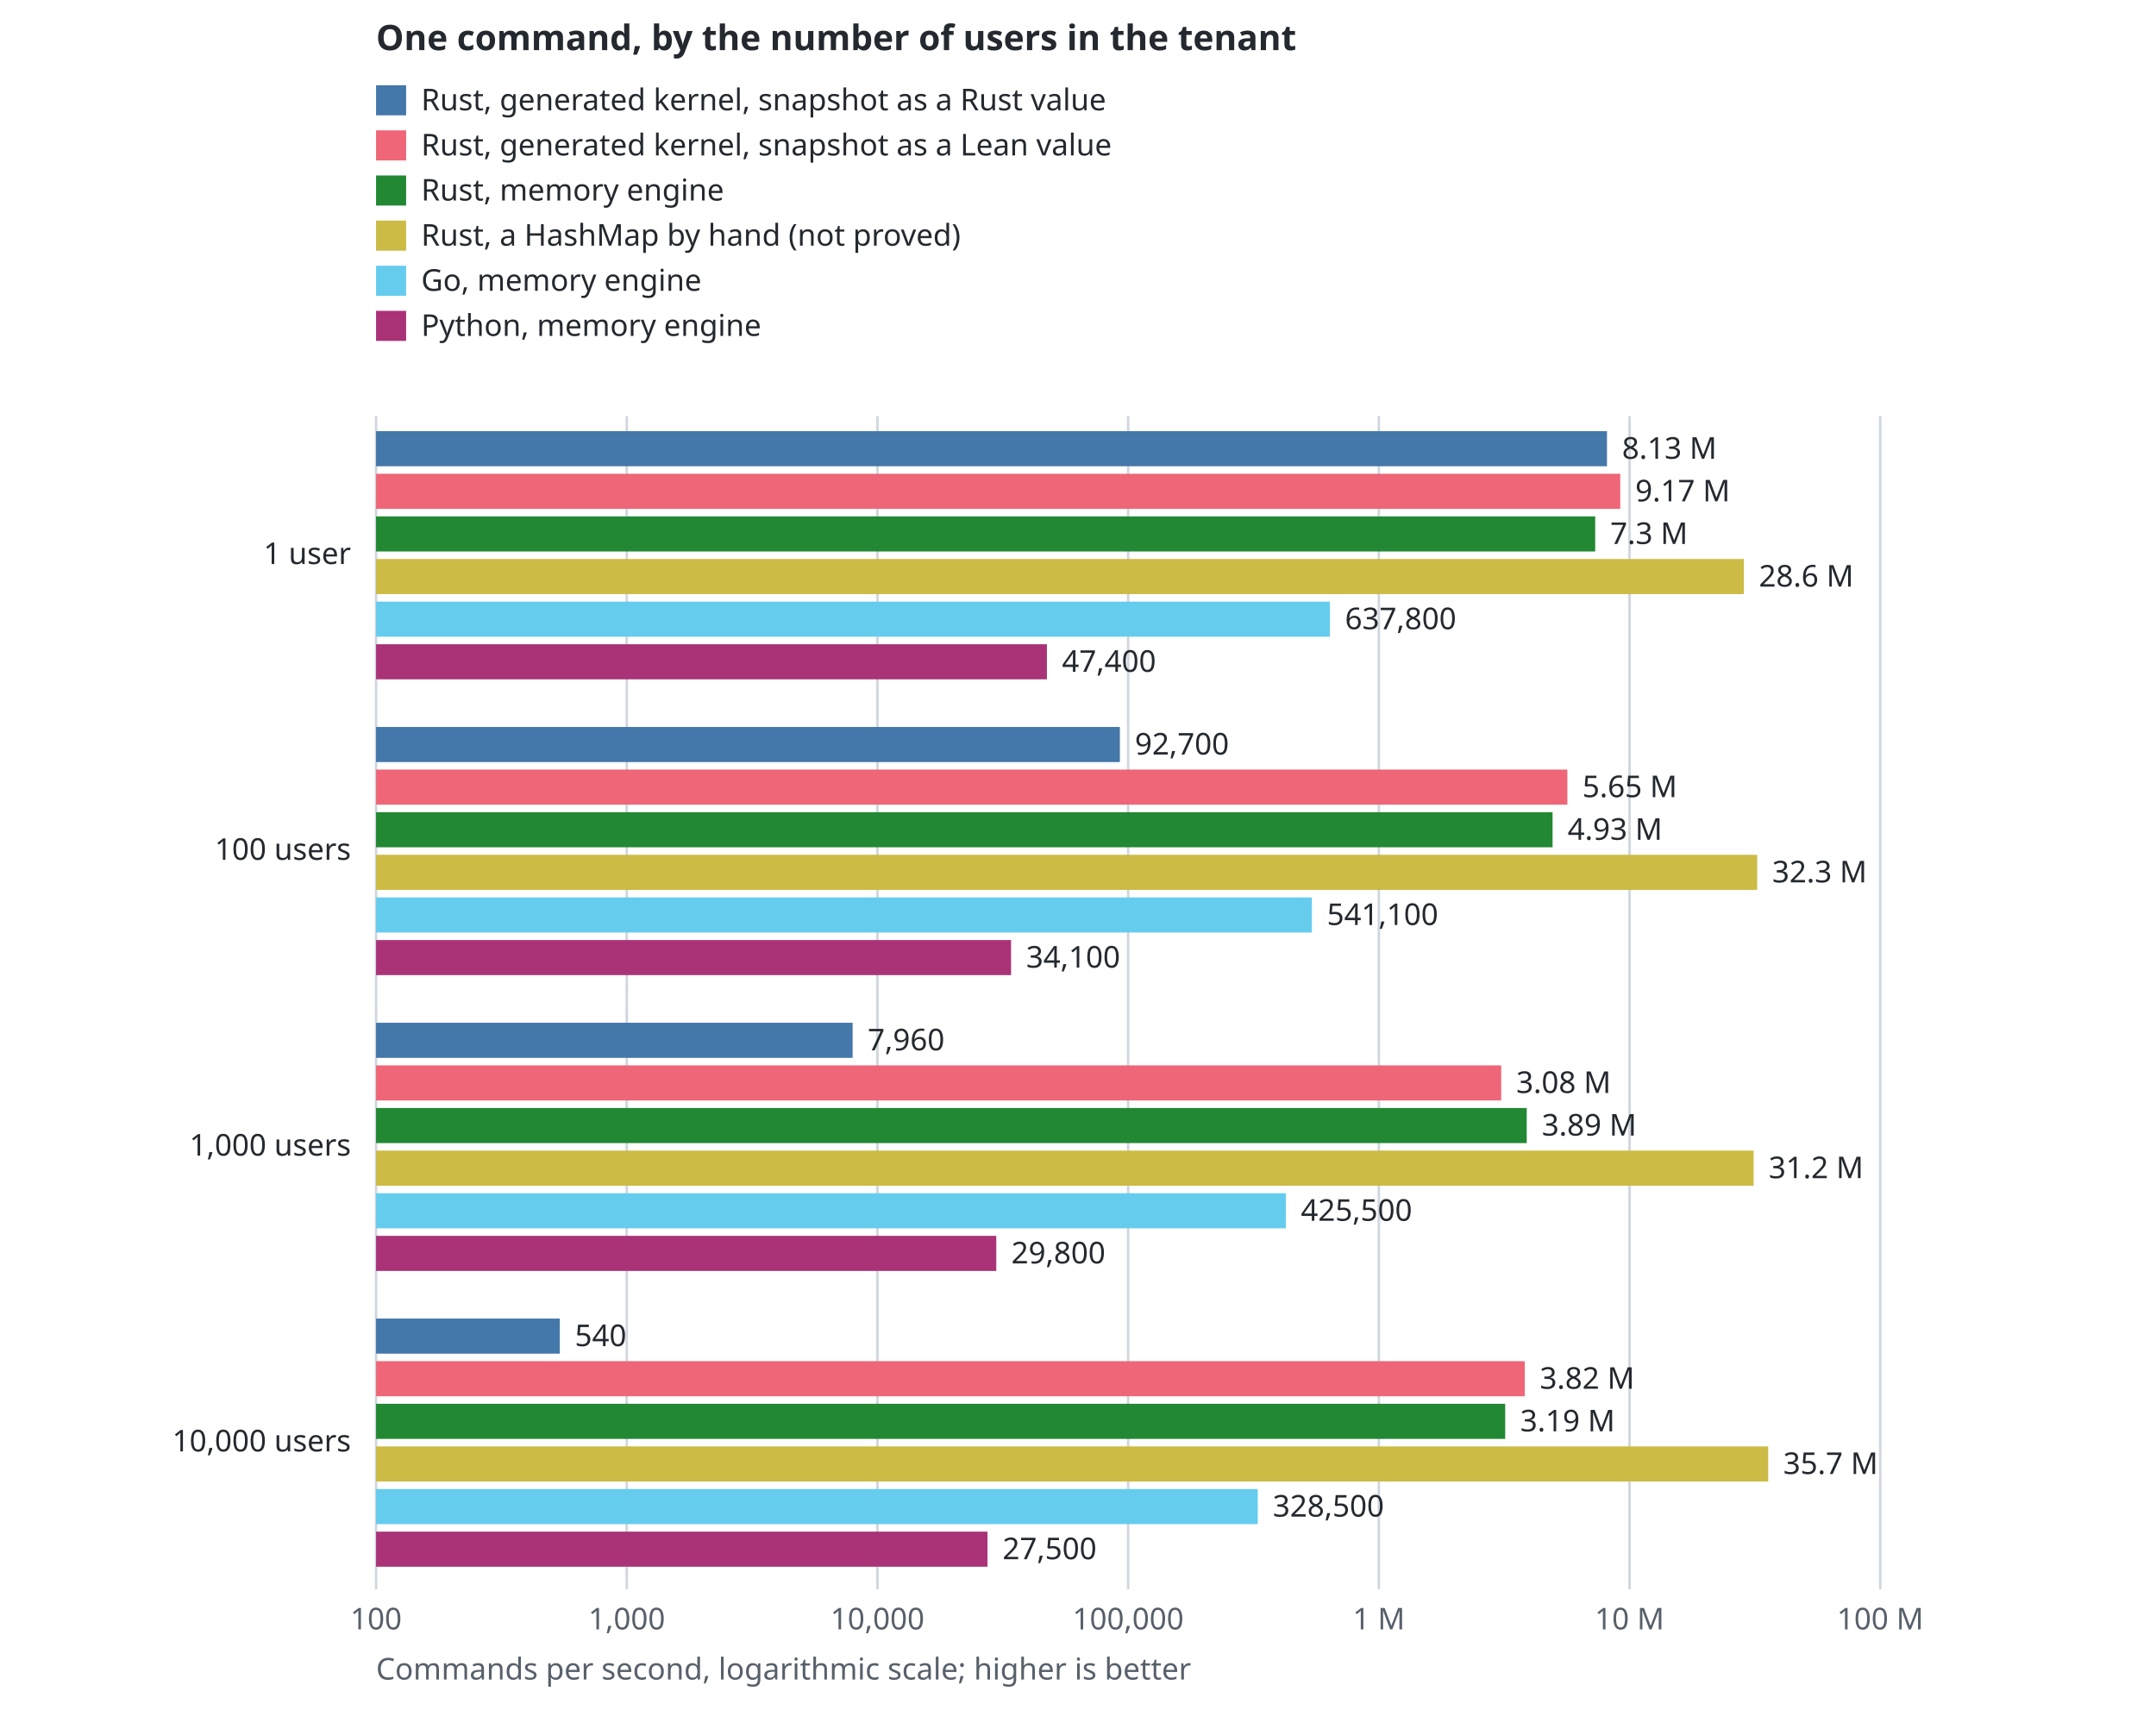
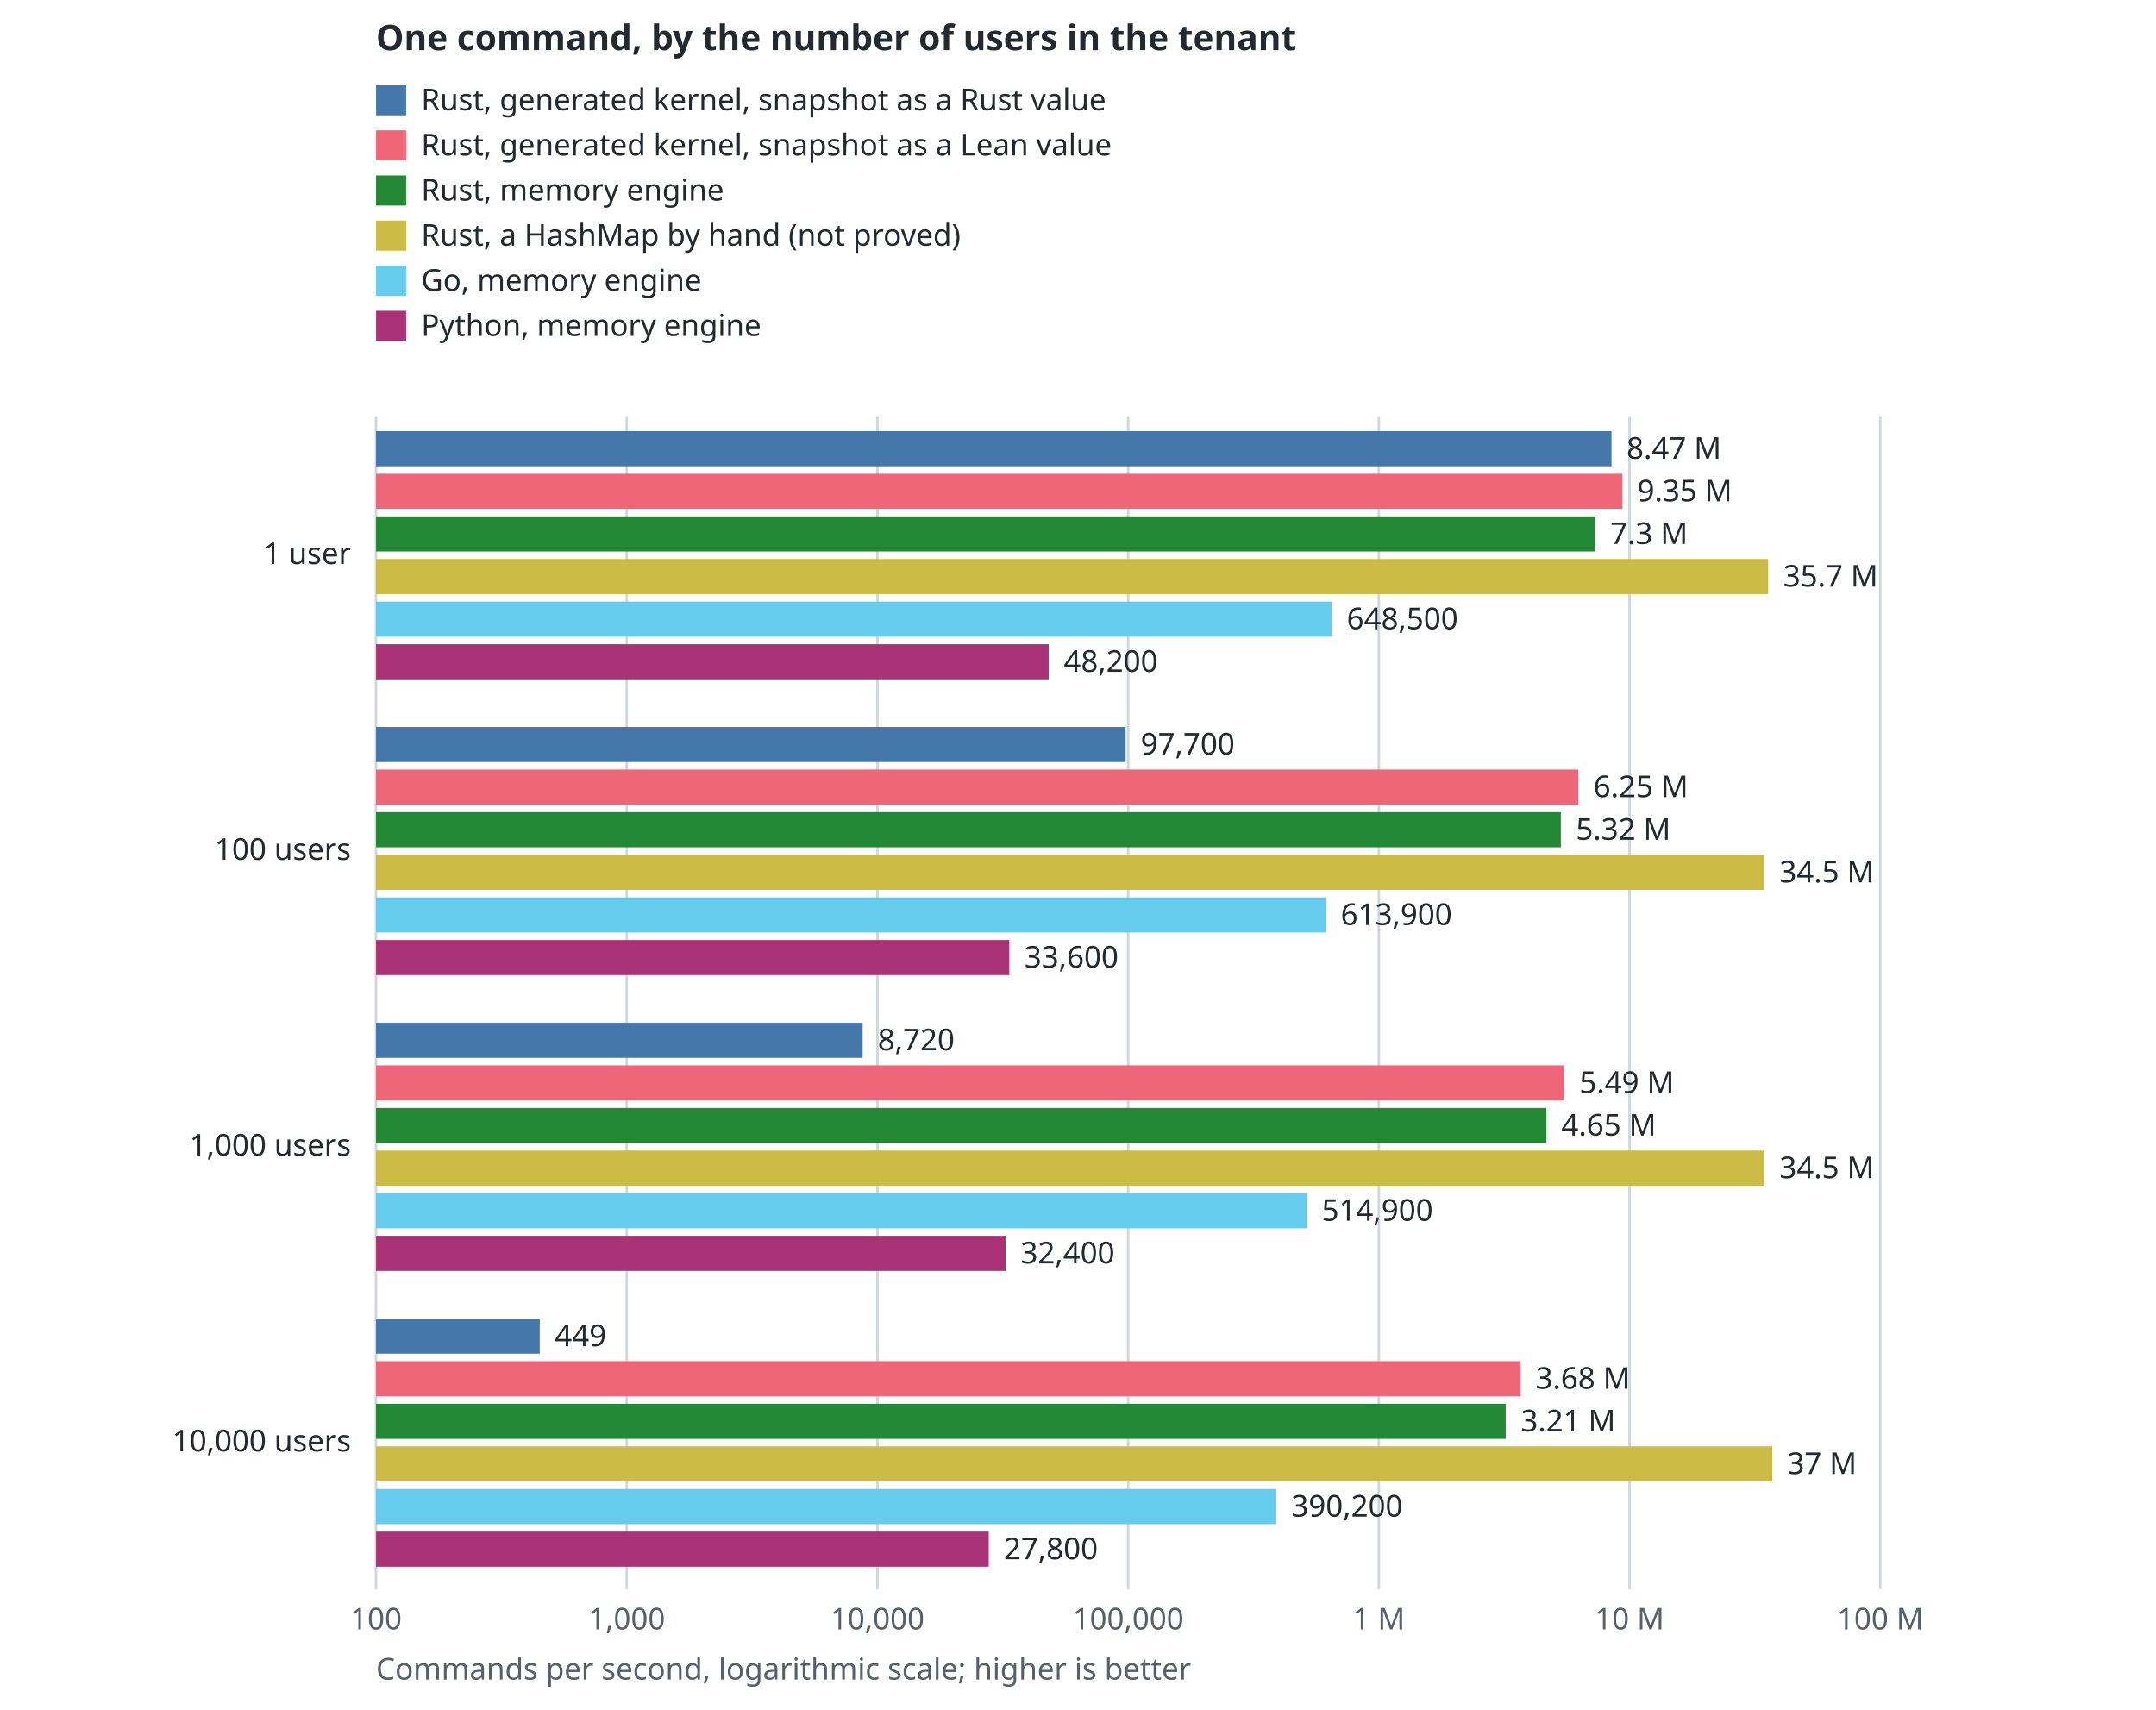
<svg xmlns="http://www.w3.org/2000/svg" viewBox="0 0 860 682" width="860" height="682" role="img">
  <style>text{font-family:system-ui,sans-serif;font-size:12px;fill:#24292f}.title{font-size:14px;font-weight:600}.grid{stroke:#d0d7de}.axis{fill:#57606a}@media(prefers-color-scheme:dark){text{fill:#e6edf3}.grid{stroke:#30363d}.axis{fill:#8b949e}}</style>
  <text class="title" x="150" y="20">One command, by the number of users in the tenant</text>
  <rect x="150" y="34" width="12" height="12" fill="#4477aa" />
  <text x="168" y="44">Rust, generated kernel, snapshot as a Rust value</text>
  <rect x="150" y="52" width="12" height="12" fill="#ee6677" />
  <text x="168" y="62">Rust, generated kernel, snapshot as a Lean value</text>
  <rect x="150" y="70" width="12" height="12" fill="#228833" />
  <text x="168" y="80">Rust, memory engine</text>
  <rect x="150" y="88" width="12" height="12" fill="#ccbb44" />
  <text x="168" y="98">Rust, a HashMap by hand (not proved)</text>
  <rect x="150" y="106" width="12" height="12" fill="#66ccee" />
  <text x="168" y="116">Go, memory engine</text>
  <rect x="150" y="124" width="12" height="12" fill="#aa3377" />
  <text x="168" y="134">Python, memory engine</text>
  <line class="grid" x1="150.0" y1="166" x2="150.0" y2="634" />
  <text class="axis" x="150.0" y="650" text-anchor="middle">100</text>
  <line class="grid" x1="250.0" y1="166" x2="250.0" y2="634" />
  <text class="axis" x="250.0" y="650" text-anchor="middle">1,000</text>
  <line class="grid" x1="350.0" y1="166" x2="350.0" y2="634" />
  <text class="axis" x="350.0" y="650" text-anchor="middle">10,000</text>
  <line class="grid" x1="450.0" y1="166" x2="450.0" y2="634" />
  <text class="axis" x="450.0" y="650" text-anchor="middle">100,000</text>
  <line class="grid" x1="550.0" y1="166" x2="550.0" y2="634" />
  <text class="axis" x="550.0" y="650" text-anchor="middle">1 M</text>
  <line class="grid" x1="650.0" y1="166" x2="650.0" y2="634" />
  <text class="axis" x="650.0" y="650" text-anchor="middle">10 M</text>
  <line class="grid" x1="750.0" y1="166" x2="750.0" y2="634" />
  <text class="axis" x="750.0" y="650" text-anchor="middle">100 M</text>
  <text class="axis" x="150" y="670">Commands per second, logarithmic scale; higher is better</text>
-   <rect x="150" y="172" width="491.0" height="14" fill="#4477aa" />
-   <text x="647.0" y="183">8.13 M</text>
-   <rect x="150" y="189" width="496.3" height="14" fill="#ee6677" />
-   <text x="652.3" y="200">9.17 M</text>
+   <rect x="150" y="172" width="492.8" height="14" fill="#4477aa" />
+   <text x="648.8" y="183">8.47 M</text>
+   <rect x="150" y="189" width="497.1" height="14" fill="#ee6677" />
+   <text x="653.1" y="200">9.35 M</text>
  <rect x="150" y="206" width="486.3" height="14" fill="#228833" />
  <text x="642.3" y="217">7.3 M</text>
-   <rect x="150" y="223" width="545.6" height="14" fill="#ccbb44" />
-   <text x="701.6" y="234">28.6 M</text>
-   <rect x="150" y="240" width="380.5" height="14" fill="#66ccee" />
-   <text x="536.5" y="251">637,800</text>
-   <rect x="150" y="257" width="267.6" height="14" fill="#aa3377" />
-   <text x="423.6" y="268">47,400</text>
+   <rect x="150" y="223" width="555.3" height="14" fill="#ccbb44" />
+   <text x="711.3" y="234">35.7 M</text>
+   <rect x="150" y="240" width="381.2" height="14" fill="#66ccee" />
+   <text x="537.2" y="251">648,500</text>
+   <rect x="150" y="257" width="268.3" height="14" fill="#aa3377" />
+   <text x="424.3" y="268">48,200</text>
  <text x="140" y="225" text-anchor="end">1 user</text>
-   <rect x="150" y="290" width="296.7" height="14" fill="#4477aa" />
-   <text x="452.7" y="301">92,700</text>
-   <rect x="150" y="307" width="475.2" height="14" fill="#ee6677" />
-   <text x="631.2" y="318">5.65 M</text>
-   <rect x="150" y="324" width="469.3" height="14" fill="#228833" />
-   <text x="625.3" y="335">4.93 M</text>
-   <rect x="150" y="341" width="550.9" height="14" fill="#ccbb44" />
-   <text x="706.9" y="352">32.3 M</text>
-   <rect x="150" y="358" width="373.3" height="14" fill="#66ccee" />
-   <text x="529.3" y="369">541,100</text>
-   <rect x="150" y="375" width="253.3" height="14" fill="#aa3377" />
-   <text x="409.3" y="386">34,100</text>
+   <rect x="150" y="290" width="299.0" height="14" fill="#4477aa" />
+   <text x="455.0" y="301">97,700</text>
+   <rect x="150" y="307" width="479.6" height="14" fill="#ee6677" />
+   <text x="635.6" y="318">6.25 M</text>
+   <rect x="150" y="324" width="472.6" height="14" fill="#228833" />
+   <text x="628.6" y="335">5.32 M</text>
+   <rect x="150" y="341" width="553.8" height="14" fill="#ccbb44" />
+   <text x="709.8" y="352">34.5 M</text>
+   <rect x="150" y="358" width="378.8" height="14" fill="#66ccee" />
+   <text x="534.8" y="369">613,900</text>
+   <rect x="150" y="375" width="252.6" height="14" fill="#aa3377" />
+   <text x="408.6" y="386">33,600</text>
  <text x="140" y="343" text-anchor="end">100 users</text>
-   <rect x="150" y="408" width="190.1" height="14" fill="#4477aa" />
-   <text x="346.1" y="419">7,960</text>
-   <rect x="150" y="425" width="448.8" height="14" fill="#ee6677" />
-   <text x="604.8" y="436">3.08 M</text>
-   <rect x="150" y="442" width="459.0" height="14" fill="#228833" />
-   <text x="615.0" y="453">3.89 M</text>
-   <rect x="150" y="459" width="549.5" height="14" fill="#ccbb44" />
-   <text x="705.5" y="470">31.2 M</text>
-   <rect x="150" y="476" width="362.9" height="14" fill="#66ccee" />
-   <text x="518.9" y="487">425,500</text>
-   <rect x="150" y="493" width="247.4" height="14" fill="#aa3377" />
-   <text x="403.4" y="504">29,800</text>
+   <rect x="150" y="408" width="194.1" height="14" fill="#4477aa" />
+   <text x="350.1" y="419">8,720</text>
+   <rect x="150" y="425" width="474.0" height="14" fill="#ee6677" />
+   <text x="630.0" y="436">5.49 M</text>
+   <rect x="150" y="442" width="466.8" height="14" fill="#228833" />
+   <text x="622.8" y="453">4.65 M</text>
+   <rect x="150" y="459" width="553.8" height="14" fill="#ccbb44" />
+   <text x="709.8" y="470">34.5 M</text>
+   <rect x="150" y="476" width="371.2" height="14" fill="#66ccee" />
+   <text x="527.2" y="487">514,900</text>
+   <rect x="150" y="493" width="251.1" height="14" fill="#aa3377" />
+   <text x="407.1" y="504">32,400</text>
  <text x="140" y="461" text-anchor="end">1,000 users</text>
-   <rect x="150" y="526" width="73.3" height="14" fill="#4477aa" />
-   <text x="229.3" y="537">540</text>
-   <rect x="150" y="543" width="458.2" height="14" fill="#ee6677" />
-   <text x="614.2" y="554">3.82 M</text>
-   <rect x="150" y="560" width="450.4" height="14" fill="#228833" />
-   <text x="606.4" y="571">3.19 M</text>
-   <rect x="150" y="577" width="555.3" height="14" fill="#ccbb44" />
-   <text x="711.3" y="588">35.7 M</text>
-   <rect x="150" y="594" width="351.7" height="14" fill="#66ccee" />
-   <text x="507.7" y="605">328,500</text>
-   <rect x="150" y="611" width="243.9" height="14" fill="#aa3377" />
-   <text x="399.9" y="622">27,500</text>
+   <rect x="150" y="526" width="65.3" height="14" fill="#4477aa" />
+   <text x="221.3" y="537">449</text>
+   <rect x="150" y="543" width="456.5" height="14" fill="#ee6677" />
+   <text x="612.5" y="554">3.68 M</text>
+   <rect x="150" y="560" width="450.6" height="14" fill="#228833" />
+   <text x="606.6" y="571">3.21 M</text>
+   <rect x="150" y="577" width="556.9" height="14" fill="#ccbb44" />
+   <text x="712.9" y="588">37 M</text>
+   <rect x="150" y="594" width="359.1" height="14" fill="#66ccee" />
+   <text x="515.1" y="605">390,200</text>
+   <rect x="150" y="611" width="244.4" height="14" fill="#aa3377" />
+   <text x="400.4" y="622">27,800</text>
  <text x="140" y="579" text-anchor="end">10,000 users</text>
</svg>
